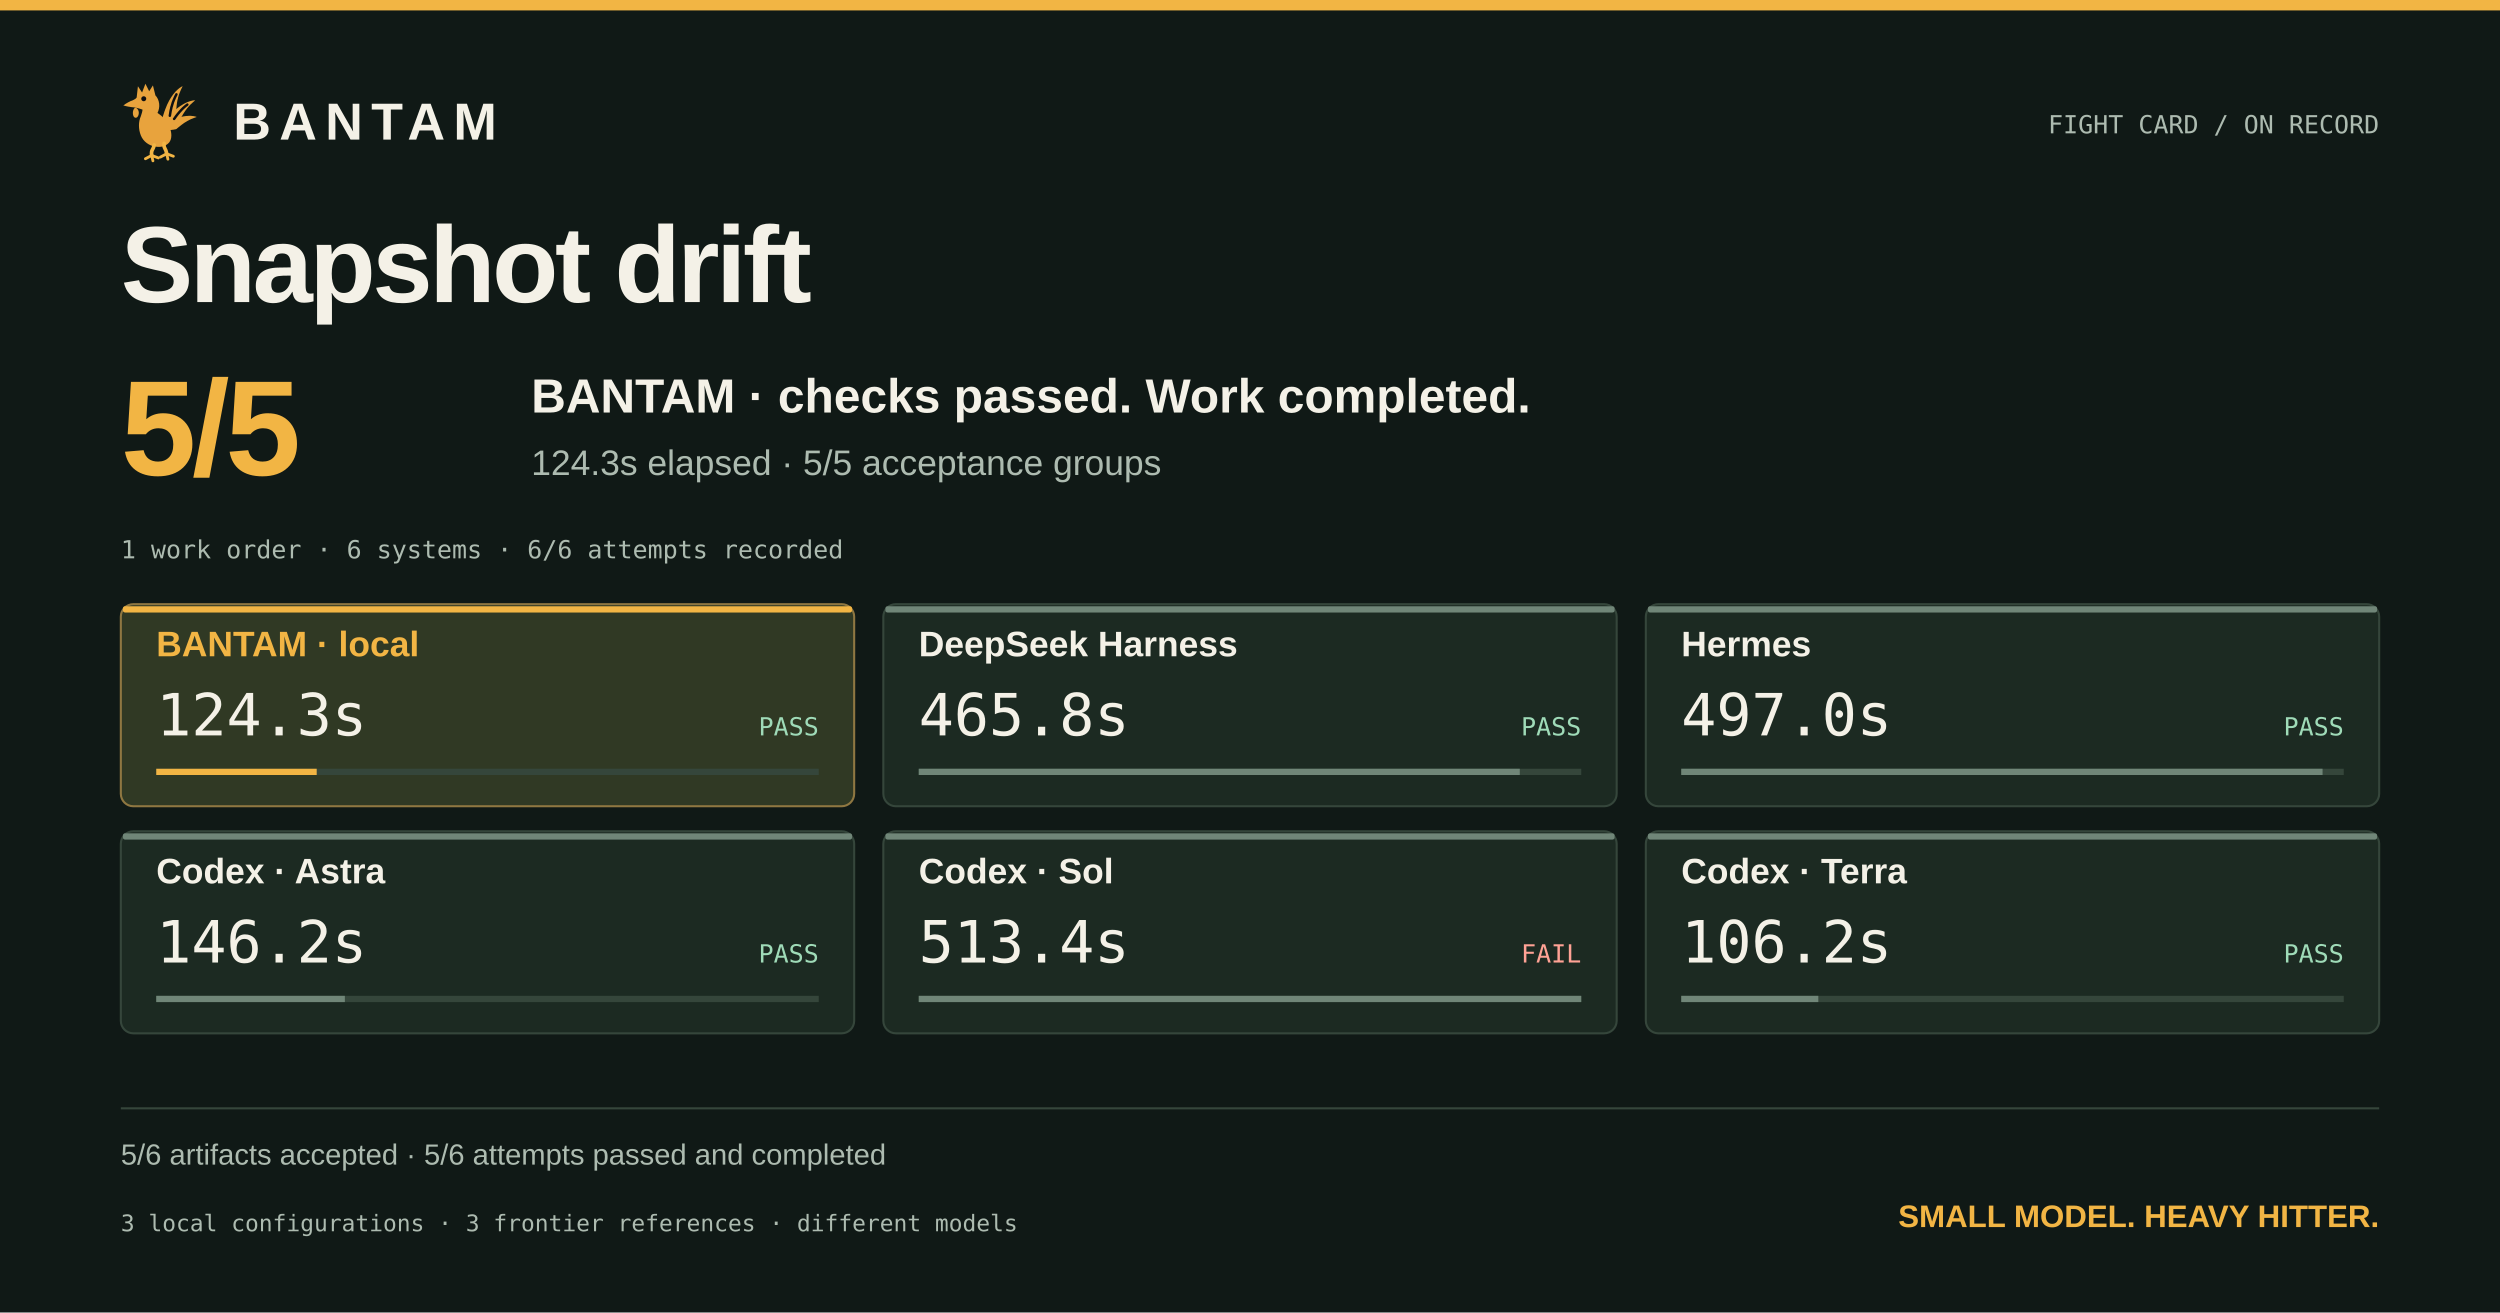
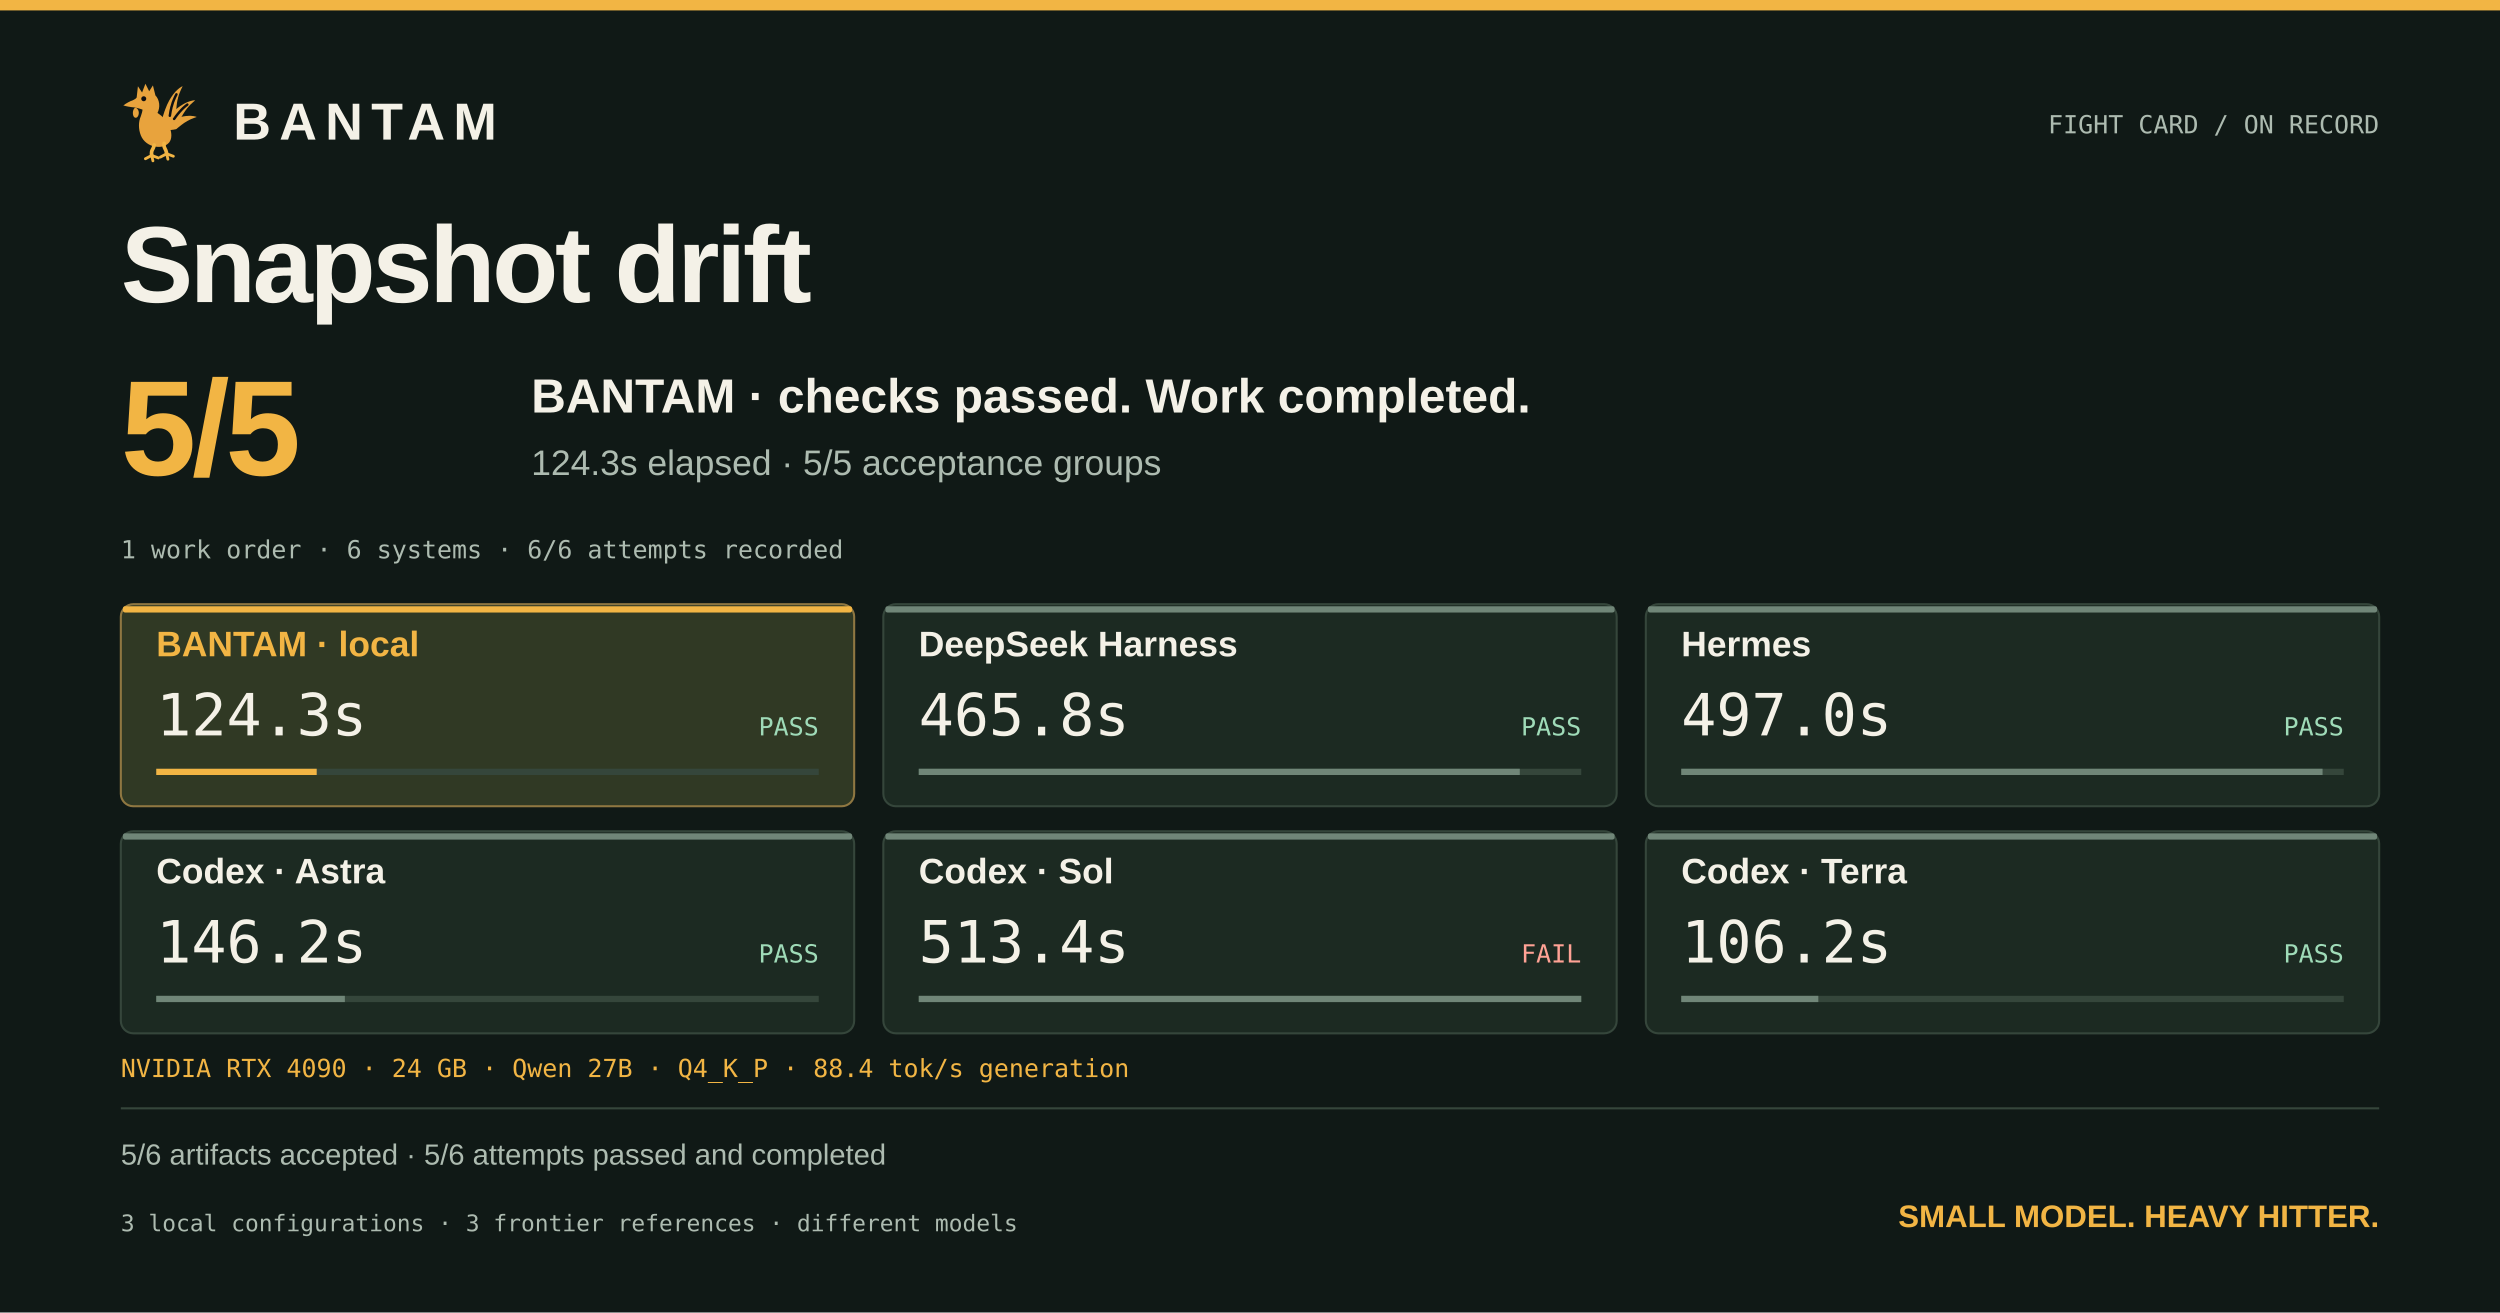
<svg xmlns="http://www.w3.org/2000/svg" width="1200" height="630" viewBox="0 0 1200 630" role="img" aria-label="Snapshot drift · BANTAM recorded comparison">
  <g font-family="Arial,Helvetica,sans-serif">
    <rect width="1200" height="630" fill="#101916" />
    <rect width="1200" height="5" fill="#f2b544" />
    <svg x="58" y="35" width="40" height="48" viewBox="0 0 100 100" color="#f2b544">
      <g fill="#e8a33d">
        <path d="M61.0 56.4L61.7 55.3L62.4 54.1L63.1 53.0L63.7 51.8L64.3 50.7L64.9 49.5L65.5 48.4L66.1 47.3L66.5 46.1L66.5 45.0L66.4 43.8L66.4 42.6L66.4 41.4L66.4 40.2L66.4 39.1L66.4 37.9L66.5 36.7L66.5 35.6L66.5 34.4L66.6 33.3L66.7 32.1L66.8 31.0L66.9 29.8L67.0 28.7L67.2 27.5L67.3 26.4L67.5 25.2L67.7 24.1L67.9 22.9L68.2 21.8L68.5 20.7L68.7 19.5L69.1 18.4L69.4 17.3L69.8 16.1L70.1 15.0L70.6 13.9L71.0 12.8L71.5 11.7L72.0 10.5L72.5 9.4L73.0 8.3L73.6 7.2L74.1 5.9L74.1 5.9L72.9 6.5L71.8 7.2L70.7 7.9L69.7 8.7L68.7 9.5L67.7 10.4L66.8 11.3L65.8 12.2L65.0 13.2L64.1 14.2L63.3 15.2L62.4 16.3L61.7 17.4L60.9 18.5L60.2 19.6L59.5 20.7L58.8 21.9L58.1 23.0L57.5 24.2L56.9 25.4L56.3 26.6L55.7 27.8L55.2 29.0L54.7 30.2L54.2 31.5L53.7 32.7L53.2 33.9L52.8 35.2L52.3 36.4L51.9 37.7L51.5 38.9L51.1 40.2L50.7 41.4L50.4 42.7L50.0 43.9L50.1 45.2L50.4 46.5L50.6 47.8L51.0 49.1L51.3 50.4L51.7 51.7L52.1 53.0L52.6 54.3L53.0 55.6Z" />
        <path d="M60.1 57.9L61.1 57.3L62.1 56.7L63.1 56.0L64.0 55.4L64.9 54.7L65.9 54.1L66.8 53.4L67.6 52.8L68.4 52.0L68.8 51.1L69.2 50.1L69.7 49.2L70.1 48.3L70.5 47.4L71.0 46.4L71.4 45.5L71.9 44.6L72.4 43.7L72.8 42.8L73.3 41.9L73.8 41.1L74.3 40.2L74.8 39.3L75.4 38.5L75.9 37.6L76.5 36.8L77.0 35.9L77.6 35.1L78.2 34.3L78.8 33.5L79.4 32.6L80.1 31.9L80.7 31.1L81.4 30.3L82.1 29.5L82.8 28.8L83.5 28.0L84.3 27.3L85.1 26.6L85.8 25.9L86.7 25.1L87.5 24.4L88.3 23.7L89.2 22.9L89.2 22.9L88.0 22.9L86.9 23.0L85.8 23.2L84.7 23.5L83.6 23.8L82.5 24.1L81.4 24.5L80.3 24.9L79.3 25.3L78.2 25.8L77.2 26.3L76.2 26.8L75.1 27.4L74.1 28.0L73.2 28.6L72.2 29.2L71.2 29.8L70.3 30.5L69.3 31.2L68.4 31.9L67.5 32.6L66.6 33.3L65.7 34.1L64.8 34.8L64.0 35.6L63.1 36.4L62.3 37.2L61.4 38.0L60.6 38.8L59.8 39.6L59.0 40.4L58.2 41.2L57.4 42.1L56.7 42.9L55.9 43.7L55.5 44.8L55.2 45.9L55.0 47.1L54.7 48.2L54.5 49.4L54.3 50.5L54.2 51.7L54.1 52.9L53.9 54.1Z" />
        <path d="M58.6 58.5L59.5 58.5L60.5 58.4L61.4 58.3L62.3 58.2L63.2 58.1L64.1 57.9L65.0 57.8L65.8 57.6L66.6 57.4L67.2 56.9L67.9 56.3L68.5 55.8L69.1 55.3L69.7 54.8L70.4 54.3L71.0 53.8L71.6 53.3L72.3 52.8L72.9 52.3L73.5 51.8L74.2 51.4L74.8 50.9L75.5 50.4L76.1 50.0L76.8 49.5L77.5 49.1L78.2 48.7L78.9 48.3L79.5 47.9L80.2 47.5L81.0 47.1L81.7 46.7L82.4 46.3L83.1 46.0L83.9 45.6L84.6 45.3L85.4 45.0L86.2 44.7L86.9 44.4L87.7 44.1L88.5 43.8L89.3 43.5L90.2 43.2L91.0 42.9L91.0 42.9L90.2 42.5L89.3 42.3L88.4 42.1L87.6 41.9L86.7 41.8L85.8 41.7L84.9 41.6L84.0 41.5L83.1 41.5L82.2 41.5L81.3 41.5L80.4 41.6L79.5 41.6L78.6 41.7L77.7 41.8L76.8 41.9L75.9 42.1L75.0 42.2L74.1 42.4L73.2 42.6L72.3 42.8L71.4 43.0L70.5 43.2L69.6 43.5L68.8 43.7L67.9 44.0L67.0 44.2L66.2 44.5L65.3 44.8L64.5 45.1L63.6 45.4L62.8 45.7L61.9 46.0L61.1 46.3L60.3 46.7L59.6 47.3L59.0 48.0L58.5 48.7L57.9 49.5L57.4 50.2L56.9 51.0L56.4 51.8L55.9 52.6L55.4 53.5Z" />
        <path d="M58.8 41.4L59.0 40.2L59.2 39.0L59.4 37.7L59.6 36.5L59.8 35.3L60.1 34.1L60.4 32.9L60.6 31.7L60.9 30.6L61.3 29.4L61.6 28.2L62.0 27.0L62.3 25.9L62.7 24.7L63.2 23.5L63.6 22.4L64.1 21.3L64.6 20.1L65.1 19.0L65.6 17.9L66.2 16.8L66.7 15.7" stroke="#0d0f12" stroke-width="3.0" fill="none" stroke-linecap="round" />
        <path d="M63.9 45.2L64.6 44.4L65.2 43.5L65.8 42.6L66.4 41.8L67.1 40.9L67.7 40.1L68.4 39.2L69.1 38.4L69.8 37.6L70.4 36.8L71.2 36.0L71.9 35.2L72.6 34.4L73.4 33.6L74.1 32.9L74.9 32.1L75.7 31.4L76.5 30.7L77.3 30.0L78.1 29.3L79.0 28.7L79.8 28.0" stroke="#0d0f12" stroke-width="3.0" fill="none" stroke-linecap="round" />
        <path d="M3 29C7 26 11 24 15 22.5C16.5 21.8 18 21 19 19.5L20.5 6L25.5 13.5L29.5 3L34 12L38.5 5L41.5 17C44 19.5 45.5 23 46 27C46.5 31 45.5 35 44 38C50 42 55 47 58 54C61.5 61.5 61.5 69 58 73.5C54 78 48 79.5 42 78.5C34 77.5 27 72.5 24 65C21 57.5 21 48.5 24 42C25 39 26 36 26 34C23 33 20 32 17 31.5C11 31 6 30 3 29Z" />
        <path d="M17.5 31.5C21 33 22.5 37 21 41C19.5 45 15.8 44.6 14.8 40.8C13.8 37 15 32.8 17.5 31.5Z" />
        <path d="M40 76.5C39 82.5 36 82 37 89" stroke="currentColor" stroke-width="4.4" stroke-linecap="round" fill="none" />
        <path d="M29.5 93L37 89L45 92M37 89L38.5 95.5" stroke="currentColor" stroke-width="3.4" stroke-linecap="round" stroke-linejoin="round" fill="none" />
        <path d="M52 74.5C51 80.5 54 80 55 87" stroke="currentColor" stroke-width="4.4" stroke-linecap="round" fill="none" />
        <path d="M47.5 91L55 87L63 90M55 87L56.5 93.5" stroke="currentColor" stroke-width="3.4" stroke-linecap="round" stroke-linejoin="round" fill="none" />
        <circle cx="27.5" cy="21" r="3" fill="#0d0f12" />
      </g>
    </svg>
    <text x="112" y="67" fill="#f4f1e7" font-size="25" font-weight="700" letter-spacing="4">BANTAM</text>
    <text x="1142" y="64" text-anchor="end" fill="#adbbb0" font-family="monospace" font-size="12">FIGHT CARD / ON RECORD</text>
    <text x="58" y="145" fill="#f4f1e7" font-size="52" font-weight="700" letter-spacing="-1.6">Snapshot drift</text>
    <text x="58" y="228" fill="#f2b544" font-size="65" font-weight="700" letter-spacing="-2">5/5</text>
    <text x="255" y="198" fill="#f4f1e7" font-size="23" font-weight="700">BANTAM · checks passed. Work completed.</text>
    <text x="255" y="228" fill="#adbbb0" font-size="17">124.3s elapsed · 5/5 acceptance groups</text>
    <text x="58" y="268" fill="#adbbb0" font-family="monospace" font-size="12">1 work order · 6 systems · 6/6 attempts recorded</text>
    <g>
      <rect x="58" y="290" width="352" height="97" rx="6" fill="#303924" stroke="#8f7741" />
      <rect x="59" y="291" width="350" height="3" rx="1" fill="#f2b544" />
      <text x="75" y="315" fill="#f2b544" font-size="17" font-weight="700">BANTAM · local</text>
      <text x="75" y="353" fill="#f4f1e7" font-family="monospace" font-size="28">124.3s</text>
      <text x="393" y="353" text-anchor="end" fill="#9fdbb8" font-family="monospace" font-size="12">PASS</text>
      <rect x="75" y="369" width="318" height="3" fill="#35463b" />
      <rect x="75" y="369" width="77.015" height="3" fill="#f2b544" />
    </g>
    <g>
      <rect x="424" y="290" width="352" height="97" rx="6" fill="#1c2a22" stroke="#35463b" />
      <rect x="425" y="291" width="350" height="3" rx="1" fill="#708678" />
      <text x="441" y="315" fill="#f4f1e7" font-size="17" font-weight="700">DeepSeek Harness</text>
      <text x="441" y="353" fill="#f4f1e7" font-family="monospace" font-size="28">465.8s</text>
      <text x="759" y="353" text-anchor="end" fill="#9fdbb8" font-family="monospace" font-size="12">PASS</text>
      <rect x="441" y="369" width="318" height="3" fill="#35463b" />
      <rect x="441" y="369" width="288.497" height="3" fill="#708678" />
    </g>
    <g>
      <rect x="790" y="290" width="352" height="97" rx="6" fill="#1c2a22" stroke="#35463b" />
      <rect x="791" y="291" width="350" height="3" rx="1" fill="#708678" />
      <text x="807" y="315" fill="#f4f1e7" font-size="17" font-weight="700">Hermes</text>
      <text x="807" y="353" fill="#f4f1e7" font-family="monospace" font-size="28">497.0s</text>
      <text x="1125" y="353" text-anchor="end" fill="#9fdbb8" font-family="monospace" font-size="12">PASS</text>
      <rect x="807" y="369" width="318" height="3" fill="#35463b" />
      <rect x="807" y="369" width="307.823" height="3" fill="#708678" />
    </g>
    <g>
      <rect x="58" y="399" width="352" height="97" rx="6" fill="#1c2a22" stroke="#35463b" />
      <rect x="59" y="400" width="350" height="3" rx="1" fill="#708678" />
      <text x="75" y="424" fill="#f4f1e7" font-size="17" font-weight="700">Codex · Astra</text>
      <text x="75" y="462" fill="#f4f1e7" font-family="monospace" font-size="28">146.2s</text>
      <text x="393" y="462" text-anchor="end" fill="#9fdbb8" font-family="monospace" font-size="12">PASS</text>
      <rect x="75" y="478" width="318" height="3" fill="#35463b" />
      <rect x="75" y="478" width="90.53" height="3" fill="#708678" />
    </g>
    <g>
      <rect x="424" y="399" width="352" height="97" rx="6" fill="#1c2a22" stroke="#35463b" />
      <rect x="425" y="400" width="350" height="3" rx="1" fill="#708678" />
      <text x="441" y="424" fill="#f4f1e7" font-size="17" font-weight="700">Codex · Sol</text>
      <text x="441" y="462" fill="#f4f1e7" font-family="monospace" font-size="28">513.4s</text>
      <text x="759" y="462" text-anchor="end" fill="#ffa295" font-family="monospace" font-size="12">FAIL</text>
      <rect x="441" y="478" width="318" height="3" fill="#35463b" />
      <rect x="441" y="478" width="318" height="3" fill="#708678" />
    </g>
    <g>
      <rect x="790" y="399" width="352" height="97" rx="6" fill="#1c2a22" stroke="#35463b" />
      <rect x="791" y="400" width="350" height="3" rx="1" fill="#708678" />
      <text x="807" y="424" fill="#f4f1e7" font-size="17" font-weight="700">Codex · Terra</text>
      <text x="807" y="462" fill="#f4f1e7" font-family="monospace" font-size="28">106.2s</text>
      <text x="1125" y="462" text-anchor="end" fill="#9fdbb8" font-family="monospace" font-size="12">PASS</text>
      <rect x="807" y="478" width="318" height="3" fill="#35463b" />
      <rect x="807" y="478" width="65.789" height="3" fill="#708678" />
    </g>
+     <text x="58" y="517" fill="#f2b544" font-family="monospace" font-size="12">NVIDIA RTX 4090 · 24 GB · Qwen 27B · Q4_K_P · 88.4 tok/s generation</text>
    <line x1="58" y1="532" x2="1142" y2="532" stroke="#35463b" />
    <text x="58" y="559" fill="#adbbb0" font-size="14">5/6 artifacts accepted · 5/6 attempts passed and completed</text>
    <text x="58" y="591" fill="#adbbb0" font-family="monospace" font-size="11">3 local configurations · 3 frontier references · different models</text>
    <text x="1142" y="589" text-anchor="end" fill="#f2b544" font-size="15" font-weight="700">SMALL MODEL. HEAVY HITTER.</text>
  </g>
</svg>
